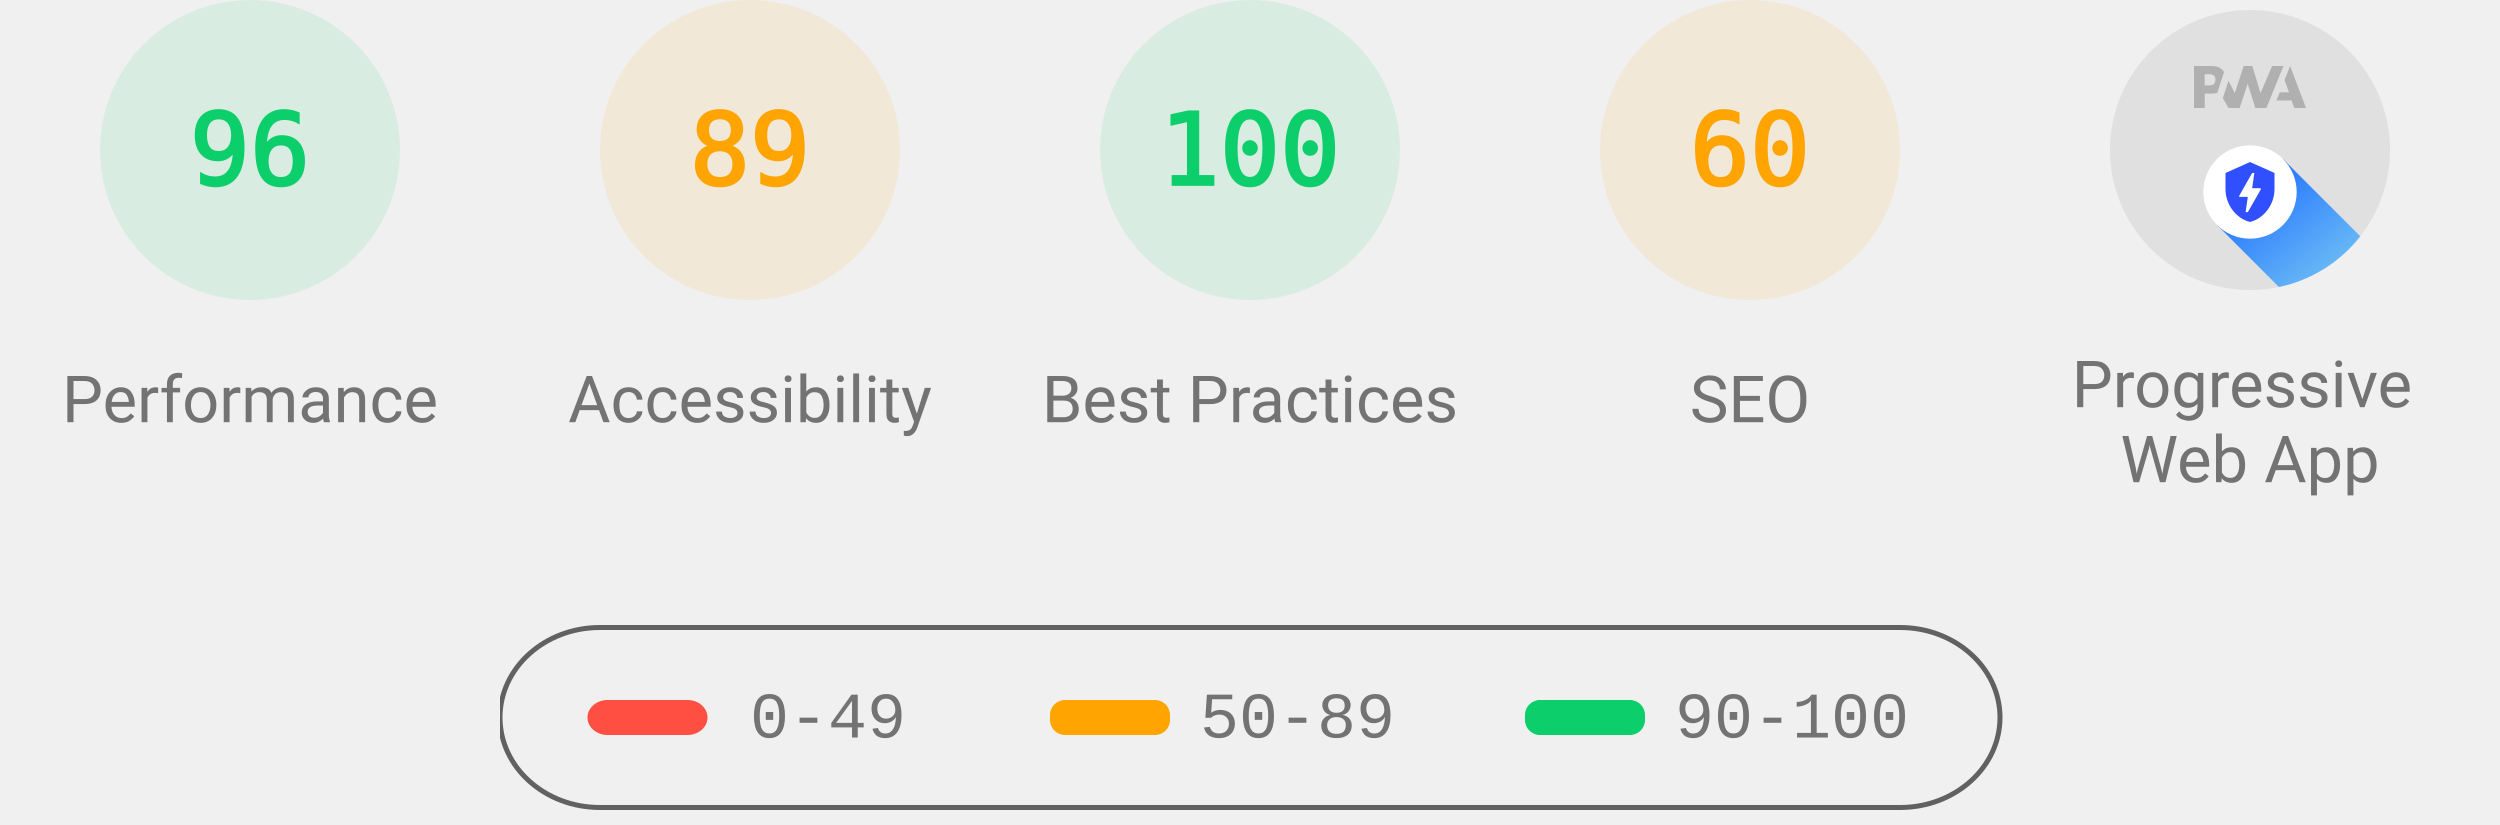
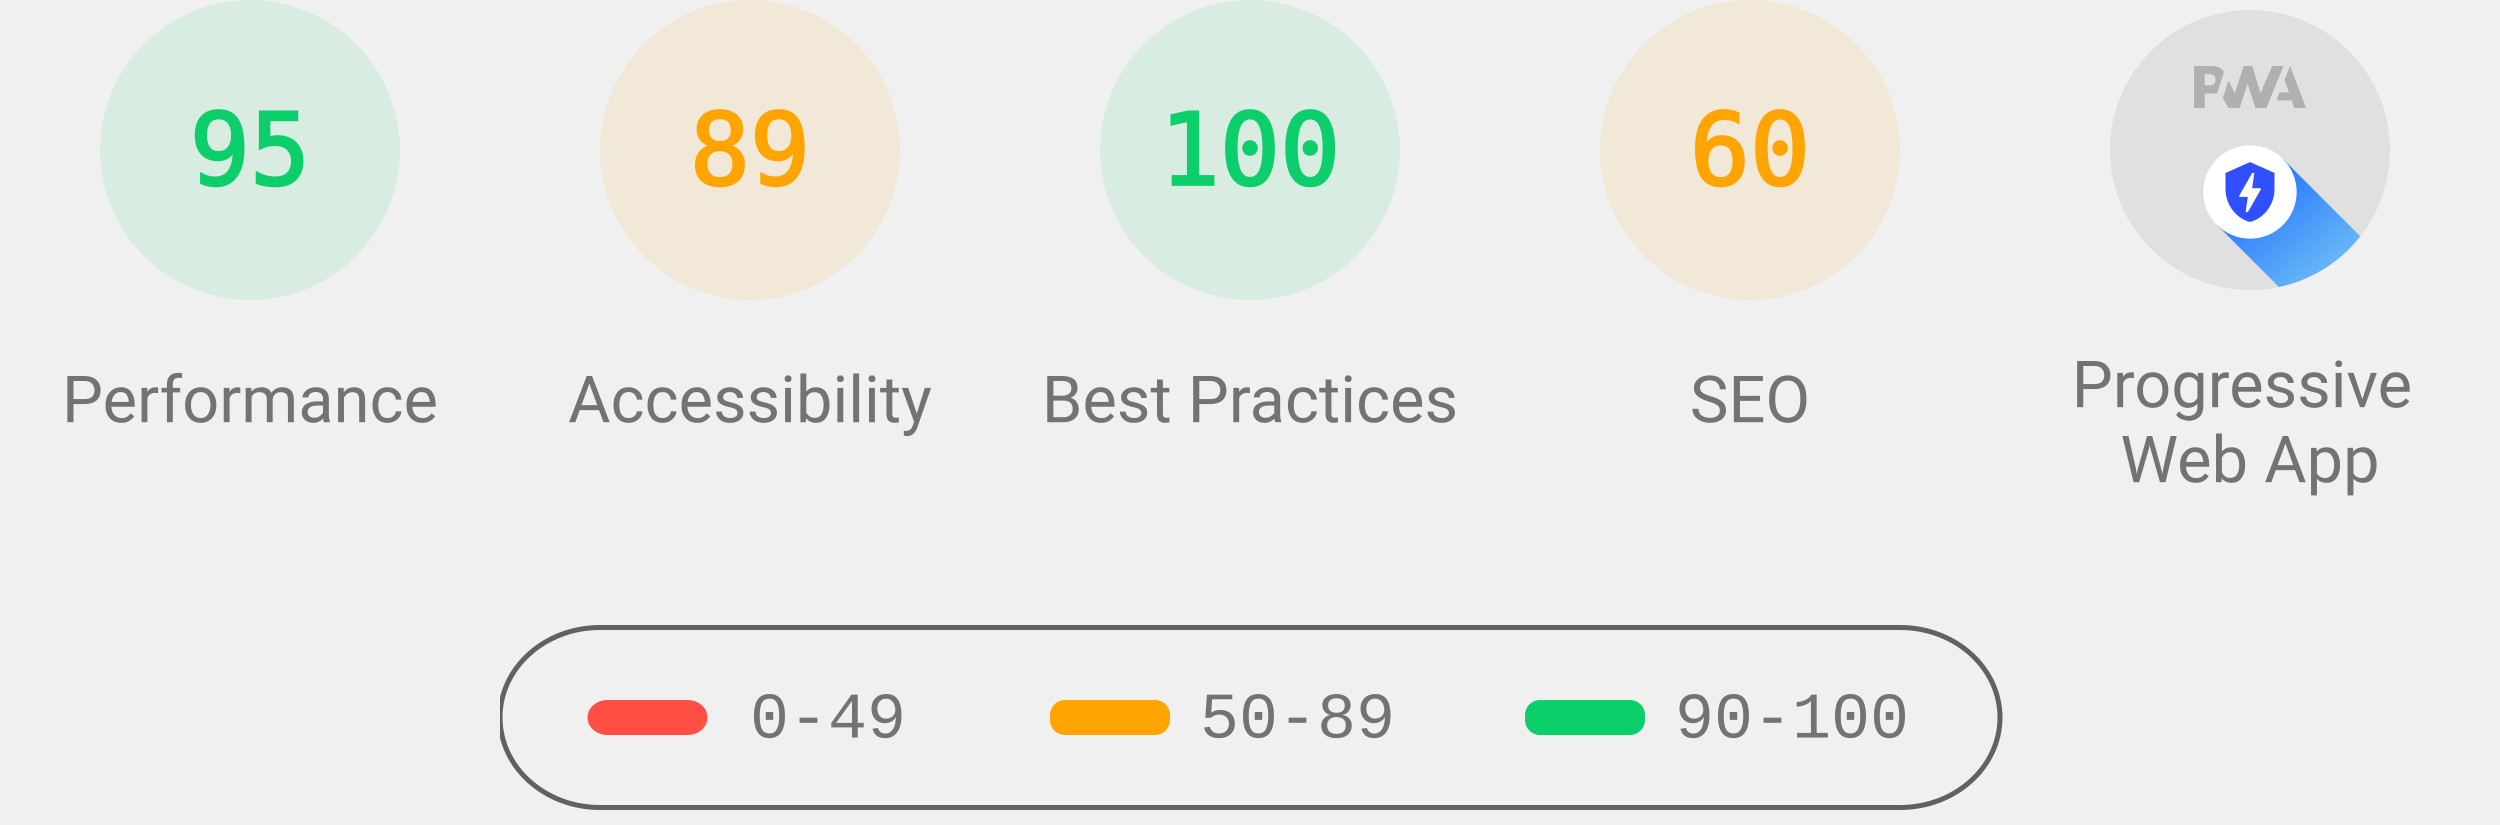
<svg xmlns="http://www.w3.org/2000/svg" class="theme--agnostic" fill="none" width="1000" height="330">
  <style>
			.gauge-base {
				opacity: 0.1
			}

			.gauge-arc {
				fill: none;
				animation-delay: 250ms;
				stroke-linecap: round;
				transform: rotate(-90deg);
				transform-origin: 100px 60px;
				animation: load-gauge 1s ease forwards
			}

			.guage-text {
				font-size: 40px;
				font-family: monospace;
				text-align: center
			}

			.guage-red {
				color: #ff4e42;
				fill: #ff4e42;
				stroke: #ff4e42
			}
			.guage-orange {
				color: #ffa400;
				fill: #ffa400;
				stroke: #ffa400
			}
			.guage-green {
				color: #0cce6b;
				fill: #0cce6b;
				stroke: #0cce6b
			}
			.theme--agnostic .guage-undefined {
				color: #5c5c5c;
				fill: #5c5c5c;
				stroke: #5c5c5c
			}
			.theme--light .guage-undefined {
				color: #1e1e1e;
				fill: #1e1e1e;
				stroke: #1e1e1e
			}
			.theme--dark .guage-undefined {
				color: #f5f5f5;
				fill: #f5f5f5;
				stroke: #f5f5f5
			}

			.guage-title {
				stroke: none;
				font-size: 26px;
				line-height: 26px;
				font-family: Roboto, Halvetica, Arial, sans-serif
			}
			.metric.guage-title {
				font-family: 'Courier New', Courier, monospace
			}
			.theme--agnostic .guage-title {
				color: #737373;
				fill: #737373
			}
			.theme--light .guage-title {
				color: #212121;
				fill: #212121
			}
			.theme--dark .guage-title {
				color: #f5f5f5;
				fill: #f5f5f5
			}

			@keyframes load-gauge {
				from {
					stroke-dasharray: 0 352.858
				}
			}
			.lh-gauge--pwa__disc {
				fill: #e0e0e0
			}
			.lh-gauge--pwa__logo {
				position: relative;
				fill: #b0b0b0
			}
			.lh-gauge--pwa__invisible {
				display: none
			}
			.lh-gauge--pwa__visible {
				display: inline
			}
			.guage-invisible {
				display: none
			}
			.lh-gauge--pwa__logo--primary-color {
				fill: #304ffe
			}
			.theme--agnostic .lh-gauge--pwa__logo--secondary-color {
				fill: #787878
			}
			.theme--light .lh-gauge--pwa__logo--secondary-color {
				fill: #3d3d3d
			}
			.theme--dark .lh-gauge--pwa__logo--secondary-color {
				fill: #d8b6b6
			}
			.theme--light #svg_2 {
				stroke: #00000022
			}
			.theme--agnostic #svg_2 {
				stroke: #616161
			}
			.theme--light #svg_2 {
				stroke: #00000022
			}
			.theme--dark #svg_2 {
				stroke: #f5f5f566
			}
		</style>
  <svg class="guage-div guage-perf guage-green" viewBox="0 0 200 200" width="200" height="200" x="0" y="0">
    <circle class="gauge-base" r="56" cx="100" cy="60" stroke-width="8" />
-     <circle class="gauge-arc guage-arc-1" r="56" cx="100" cy="60" stroke-width="8" style="stroke-dasharray: 337.784, 351.858;" />
-     <text class="guage-text" x="100px" y="60px" alignment-baseline="central" dominant-baseline="central" text-anchor="middle">96</text>
+     <circle class="gauge-arc guage-arc-1" r="56" cx="100" cy="60" stroke-width="8" style="stroke-dasharray: 334.265, 351.858;" />
+     <text class="guage-text" x="100px" y="60px" alignment-baseline="central" dominant-baseline="central" text-anchor="middle">95</text>
    <text class="guage-title" x="100px" y="160px" alignment-baseline="central" dominant-baseline="central" text-anchor="middle">Performance</text>
  </svg>,<svg class="guage-div guage-perf guage-orange" viewBox="0 0 200 200" width="200" height="200" x="200" y="0">
    <circle class="gauge-base" r="56" cx="100" cy="60" stroke-width="8" />
    <circle class="gauge-arc guage-arc-1" r="56" cx="100" cy="60" stroke-width="8" style="stroke-dasharray: 313.154, 351.858;" />
    <text class="guage-text" x="100px" y="60px" alignment-baseline="central" dominant-baseline="central" text-anchor="middle">89</text>
    <text class="guage-title" x="100px" y="160px" alignment-baseline="central" dominant-baseline="central" text-anchor="middle">Accessibility</text>
  </svg>,<svg class="guage-div guage-perf guage-green" viewBox="0 0 200 200" width="200" height="200" x="400" y="0">
    <circle class="gauge-base" r="56" cx="100" cy="60" stroke-width="8" />
    <circle class="gauge-arc guage-arc-1" r="56" cx="100" cy="60" stroke-width="8" style="stroke-dasharray: 351.858, 351.858;" />
    <text class="guage-text" x="100px" y="60px" alignment-baseline="central" dominant-baseline="central" text-anchor="middle">100</text>
    <text class="guage-title" x="100px" y="160px" alignment-baseline="central" dominant-baseline="central" text-anchor="middle">Best Practices</text>
  </svg>,<svg class="guage-div guage-perf guage-orange" viewBox="0 0 200 200" width="200" height="200" x="600" y="0">
    <circle class="gauge-base" r="56" cx="100" cy="60" stroke-width="8" />
    <circle class="gauge-arc guage-arc-1" r="56" cx="100" cy="60" stroke-width="8" style="stroke-dasharray: 211.115, 351.858;" />
    <text class="guage-text" x="100px" y="60px" alignment-baseline="central" dominant-baseline="central" text-anchor="middle">60</text>
    <text class="guage-title" x="100px" y="160px" alignment-baseline="central" dominant-baseline="central" text-anchor="middle">SEO</text>
  </svg>,<svg class="guage-div guage-pwa" viewBox="0 0 200 200" width="200" height="200" x="800" y="0">
    <svg viewBox="0 0 60 60" width="112" height="112" x="44" y="4">
      <defs>
        <linearGradient id="lh-gauge--pwa__check-circle__gradient-0" x1="50%" y1="0%" x2="50%" y2="100%">
          <stop stop-color="#00C852" offset="0%" />
          <stop stop-color="#009688" offset="100%" />
        </linearGradient>
        <linearGradient id="lh-gauge--pwa__installable__shadow-gradient-0" x1="76.056%" x2="24.111%" y1="82.995%" y2="24.735%">
          <stop stop-color="#A5D6A7" offset="0%" />
          <stop stop-color="#80CBC4" offset="100%" />
        </linearGradient>
        <linearGradient id="lh-gauge--pwa__fast-reliable__shadow-gradient-0" x1="76.056%" y1="82.995%" x2="25.678%" y2="26.493%">
          <stop stop-color="#64B5F6" offset="0%" />
          <stop stop-color="#2979FF" offset="100%" />
        </linearGradient>
        <g id="lh-gauge--pwa__fast-reliable-badge-0">
          <circle fill="#FFFFFF" cx="10" cy="10" r="10" />
          <path fill="#304FFE" d="M10 3.58l5.25 2.34v3.5c0 3.23-2.24 6.26-5.25 7-3.01-.74-5.25-3.77-5.25-7v-3.5L10 3.58zm-.47 10.74l2.76-4.83.03-.07c.04-.08 0-.24-.22-.24h-1.64l.47-3.26h-.47l-2.7 4.77c-.02.01.05-.1-.04.05-.09.16-.1.31.18.31h1.63l-.47 3.27h.47z" />
        </g>
        <g id="lh-gauge--pwa__installable-badge-0">
          <circle fill="#FFFFFF" cx="10" cy="10" r="10" />
          <path fill="#009688" d="M10 4.167A5.835 5.835 0 0 0 4.167 10 5.835 5.835 0 0 0 10 15.833 5.835 5.835 0 0 0 15.833 10 5.835 5.835 0 0 0 10 4.167zm2.917 6.416h-2.334v2.334H9.417v-2.334H7.083V9.417h2.334V7.083h1.166v2.334h2.334v1.166z" />
        </g>
      </defs>
      <g stroke="none" fill-rule="nonzero">
        <circle class="lh-gauge--pwa__disc" cx="30" cy="30" r="30" />
        <g class="lh-gauge--pwa__logo">
          <path d="M35.66 19.39l.7-1.75h2L37.4 15 38.6 12l3.4 9h-2.51l-.58-1.61z" />
          <path d="M33.52 21l3.65-9h-2.42l-2.5 5.82L30.5 12h-1.86l-1.9 5.82-1.35-2.65-1.21 3.72L25.4 21h2.38l1.72-5.2 1.64 5.2z" />
          <path fill-rule="nonzero" d="M20.3 17.91h1.48c.45 0 .85-.05 1.2-.15l.39-1.18 1.07-3.3a2.64 2.64 0 0 0-.28-.37c-.55-.6-1.36-.91-2.42-.91H18v9h2.3V17.9zm1.96-3.84c.22.22.33.5.33.87 0 .36-.1.65-.29.87-.2.23-.59.35-1.15.35h-.86v-2.41h.87c.52 0 .89.1 1.1.32z" />
        </g>
        <rect class="lh-gauge--pwa__component lh-gauge--pwa__na-line lh-gauge--pwa__invisible" fill="#FFFFFF" x="20" y="32" width="20" height="4" rx="2" />
        <g class="lh-gauge--pwa__component lh-gauge--pwa__fast-reliable-badge lh-gauge--pwa__visible" transform="translate(20, 29)">
          <path fill="url(#lh-gauge--pwa__fast-reliable__shadow-gradient-0)" d="M33.63 19.49A30 30 0 0 1 16.2 30.36L3 17.14 17.14 3l16.49 16.49z" />
          <use href="#lh-gauge--pwa__fast-reliable-badge-0" />
        </g>
        <g class="lh-gauge--pwa__component lh-gauge--pwa__installable-badge lh-gauge--pwa__invisible" transform="translate(20, 29)">
          <path fill="url(#lh-gauge--pwa__installable__shadow-gradient-0)" d="M33.629 19.487c-4.272 5.453-10.391 9.39-17.415 10.869L3 17.142 17.142 3 33.63 19.487z" />
          <use href="#lh-gauge--pwa__installable-badge-0" />
        </g>
        <g class="lh-gauge--pwa__component lh-gauge--pwa__fast-reliable-installable-badges lh-gauge--pwa__invisible">
          <g transform="translate(8, 29)">
            <path fill="url(#lh-gauge--pwa__fast-reliable__shadow-gradient-0)" d="M16.321 30.463L3 17.143 17.142 3l22.365 22.365A29.864 29.864 0 0 1 22 31c-1.942 0-3.84-.184-5.679-.537z" />
            <use href="#lh-gauge--pwa__fast-reliable-badge-0" />
          </g>
          <g transform="translate(32, 29)">
            <path fill="url(#lh-gauge--pwa__installable__shadow-gradient-0)" d="M25.982 11.84a30.107 30.107 0 0 1-13.08 15.203L3 17.143 17.142 3l8.84 8.84z" />
            <use href="#lh-gauge--pwa__installable-badge-0" />
          </g>
        </g>
        <g class="lh-gauge--pwa__component lh-gauge--pwa__check-circle lh-gauge--pwa__invisible" transform="translate(18, 28)">
          <circle fill="#FFFFFF" cx="12" cy="12" r="12" />
          <path fill="url(#lh-gauge--pwa__check-circle__gradient-0)" d="M12 2a10 10 0 1 0 0 20 10 10 0 0 0 0-20zm-2 15l-5-5 1.41-1.41L10 14.17l7.59-7.59L19 8l-9 9z" />
        </g>
      </g>
    </svg>
    <text class="guage-title" y="160px" alignment-baseline="central" dominant-baseline="central" text-anchor="middle">
      <tspan x="100px" dy="-6px">Progressive</tspan>
      <tspan x="100px" dy="30px">Web App</tspan>
    </text>
  </svg>
  <svg width="604" height="76" x="200" y="250">
    <g>
      <rect fill="none" id="canvas_background" height="80" width="604" y="-1" x="-1" />
      <g display="none" overflow="visible" y="0" x="0" height="100%" width="100%" id="canvasGrid">
        <rect fill="url(#gridpattern)" stroke-width="0" y="0" x="0" height="100%" width="100%" />
      </g>
    </g>
    <g>
      <rect fill-opacity="0" stroke-width="2" rx="40" id="svg_2" height="72" width="600" y="1" x="0" fill="#000000" />
      <rect stroke="#000" rx="8" id="svg_3" height="14" width="48" y="30" x="35" stroke-opacity="null" stroke-width="0" fill="#ff4e42" />
      <rect stroke="#000" rx="6" id="svg_4" height="14" width="48" y="30" x="220" stroke-opacity="null" stroke-width="0" fill="#ffa400" />
      <rect stroke="#000" rx="6" id="svg_5" height="14" width="48" y="30" x="410" stroke-opacity="null" stroke-width="0" fill="#0cce6b" />
      <text class="metric guage-title" xml:space="preserve" text-anchor="start" font-size="26" id="svg_6" y="45" x="100" stroke-opacity="null" stroke-width="0" stroke="#000">0-49</text>
      <text class="metric guage-title" xml:space="preserve" text-anchor="start" font-size="26" id="svg_7" y="45" x="280" stroke-opacity="null" stroke-width="0" stroke="#000">50-89</text>
      <text class="metric guage-title" xml:space="preserve" text-anchor="start" font-size="26" id="svg_8" y="45" x="470" stroke-opacity="null" stroke-width="0" stroke="#000">90-100</text>
    </g>
  </svg>
</svg>
